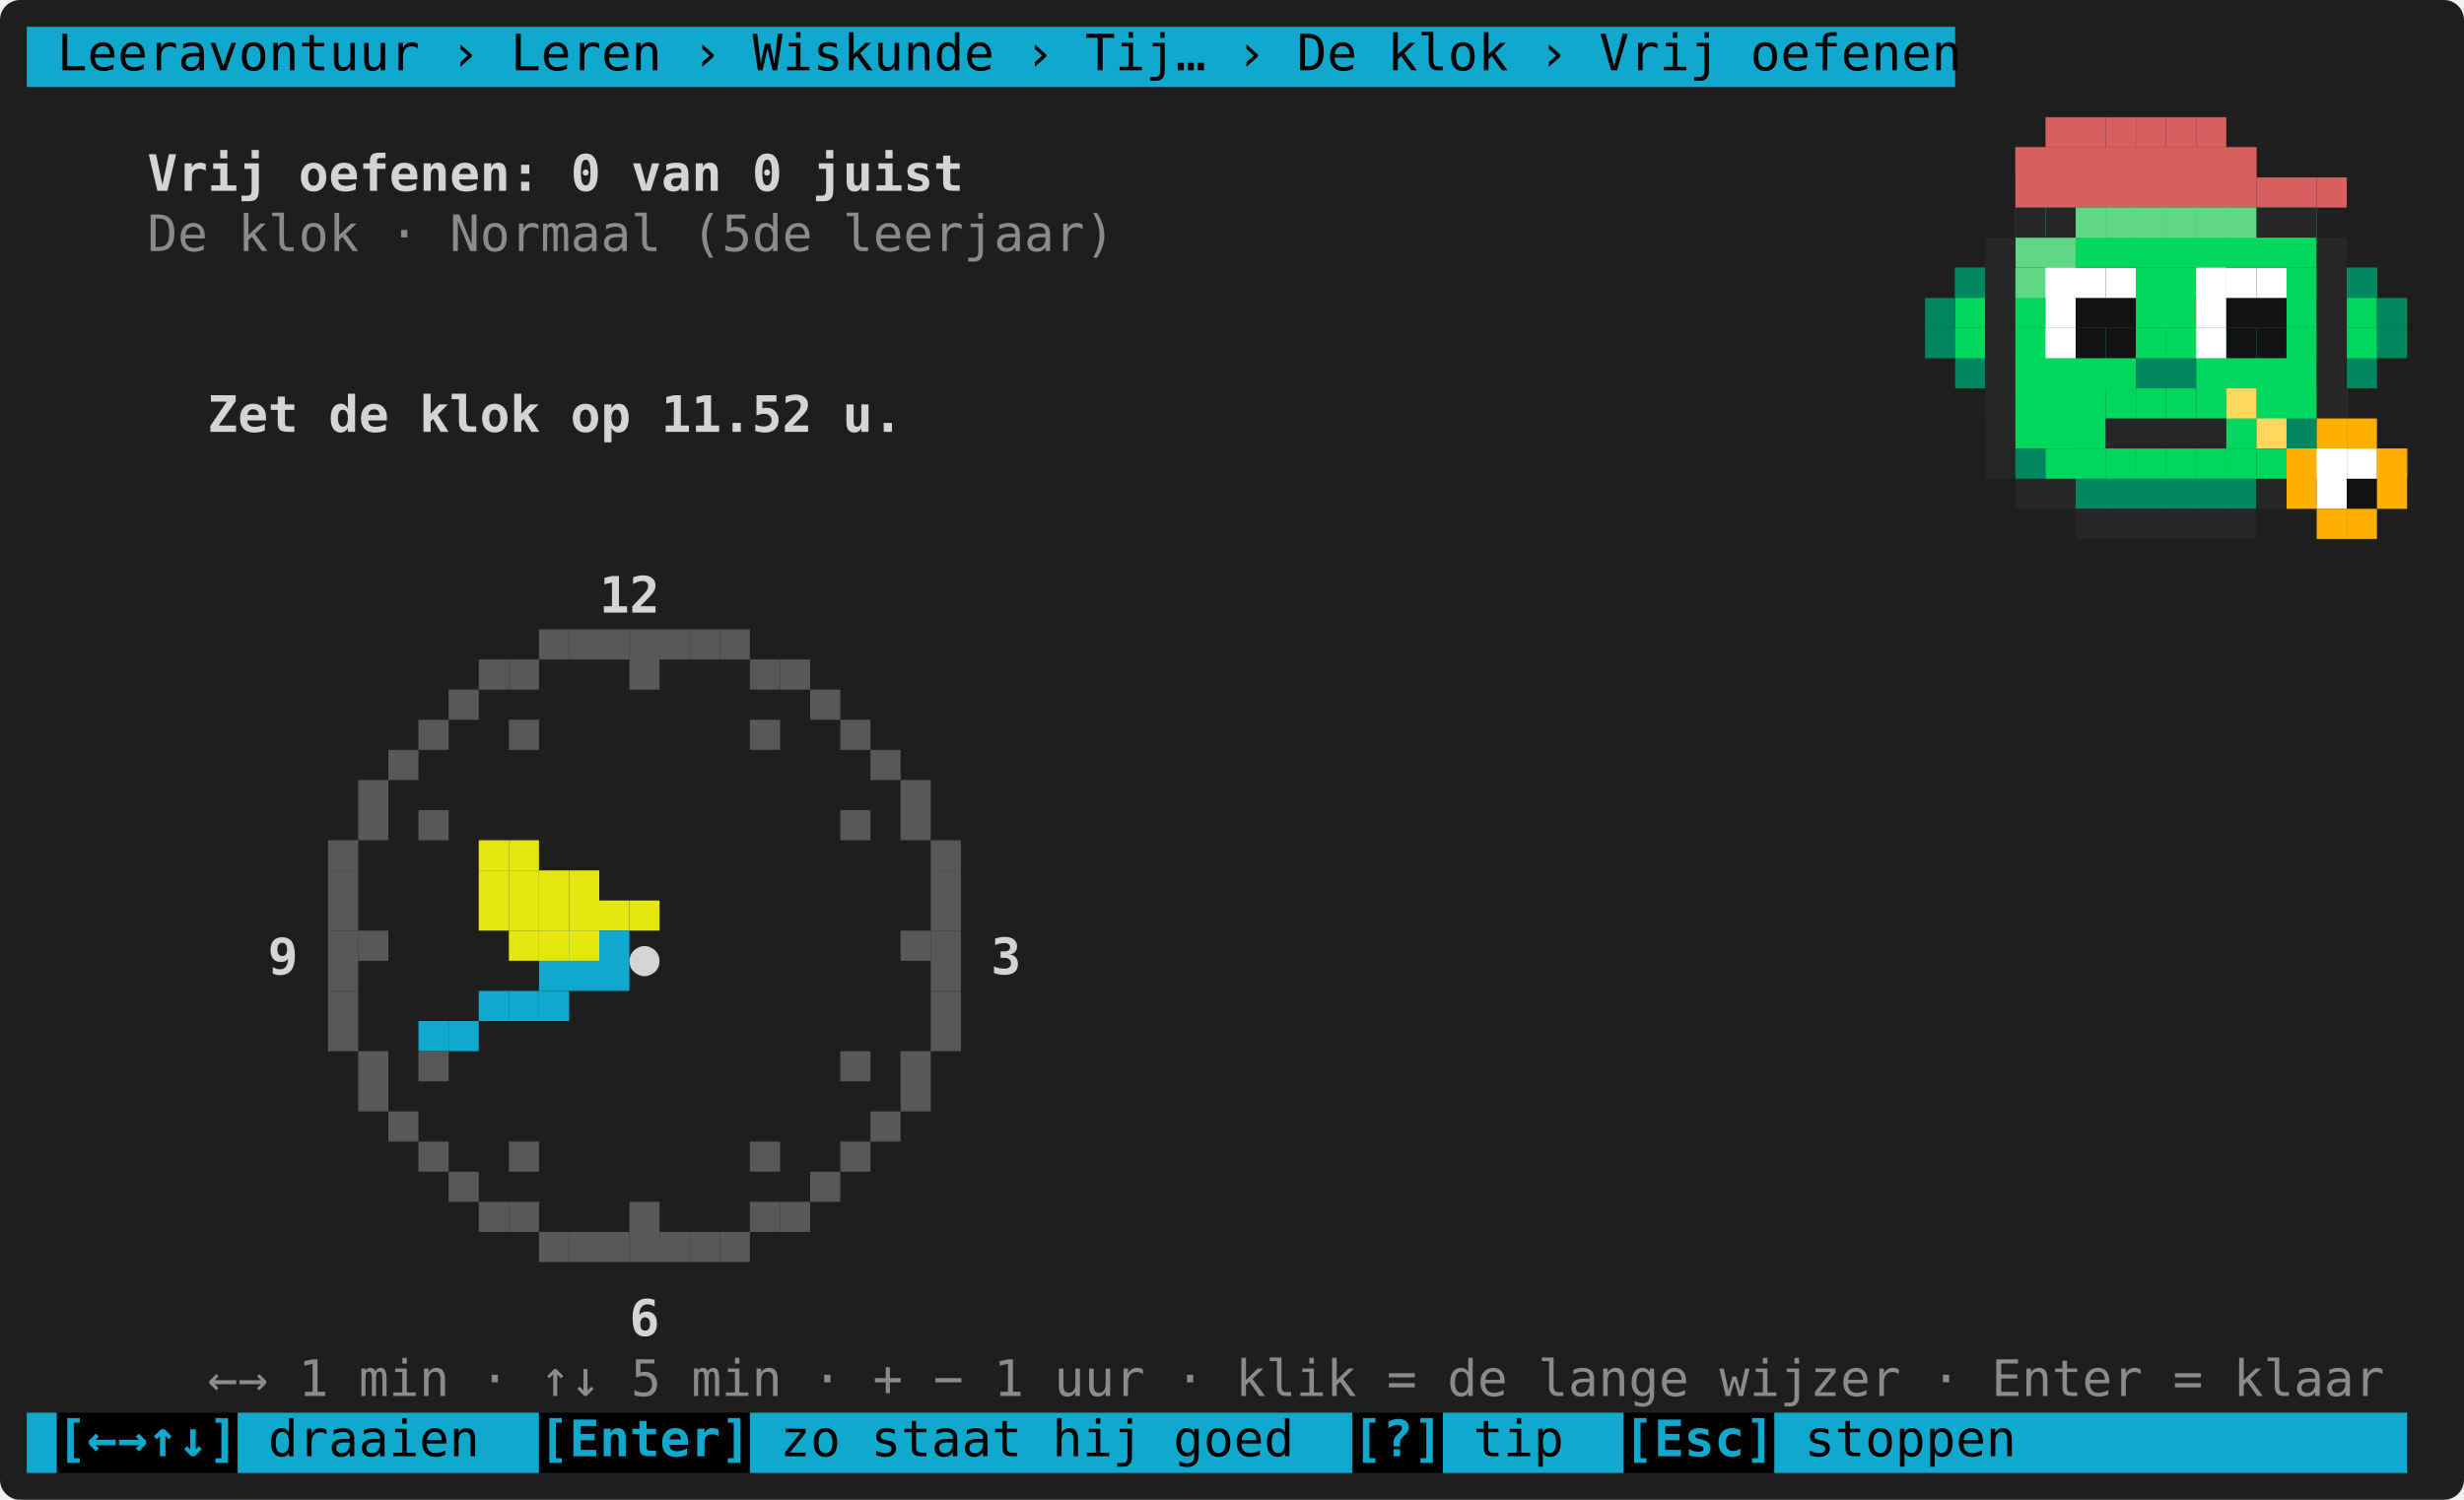
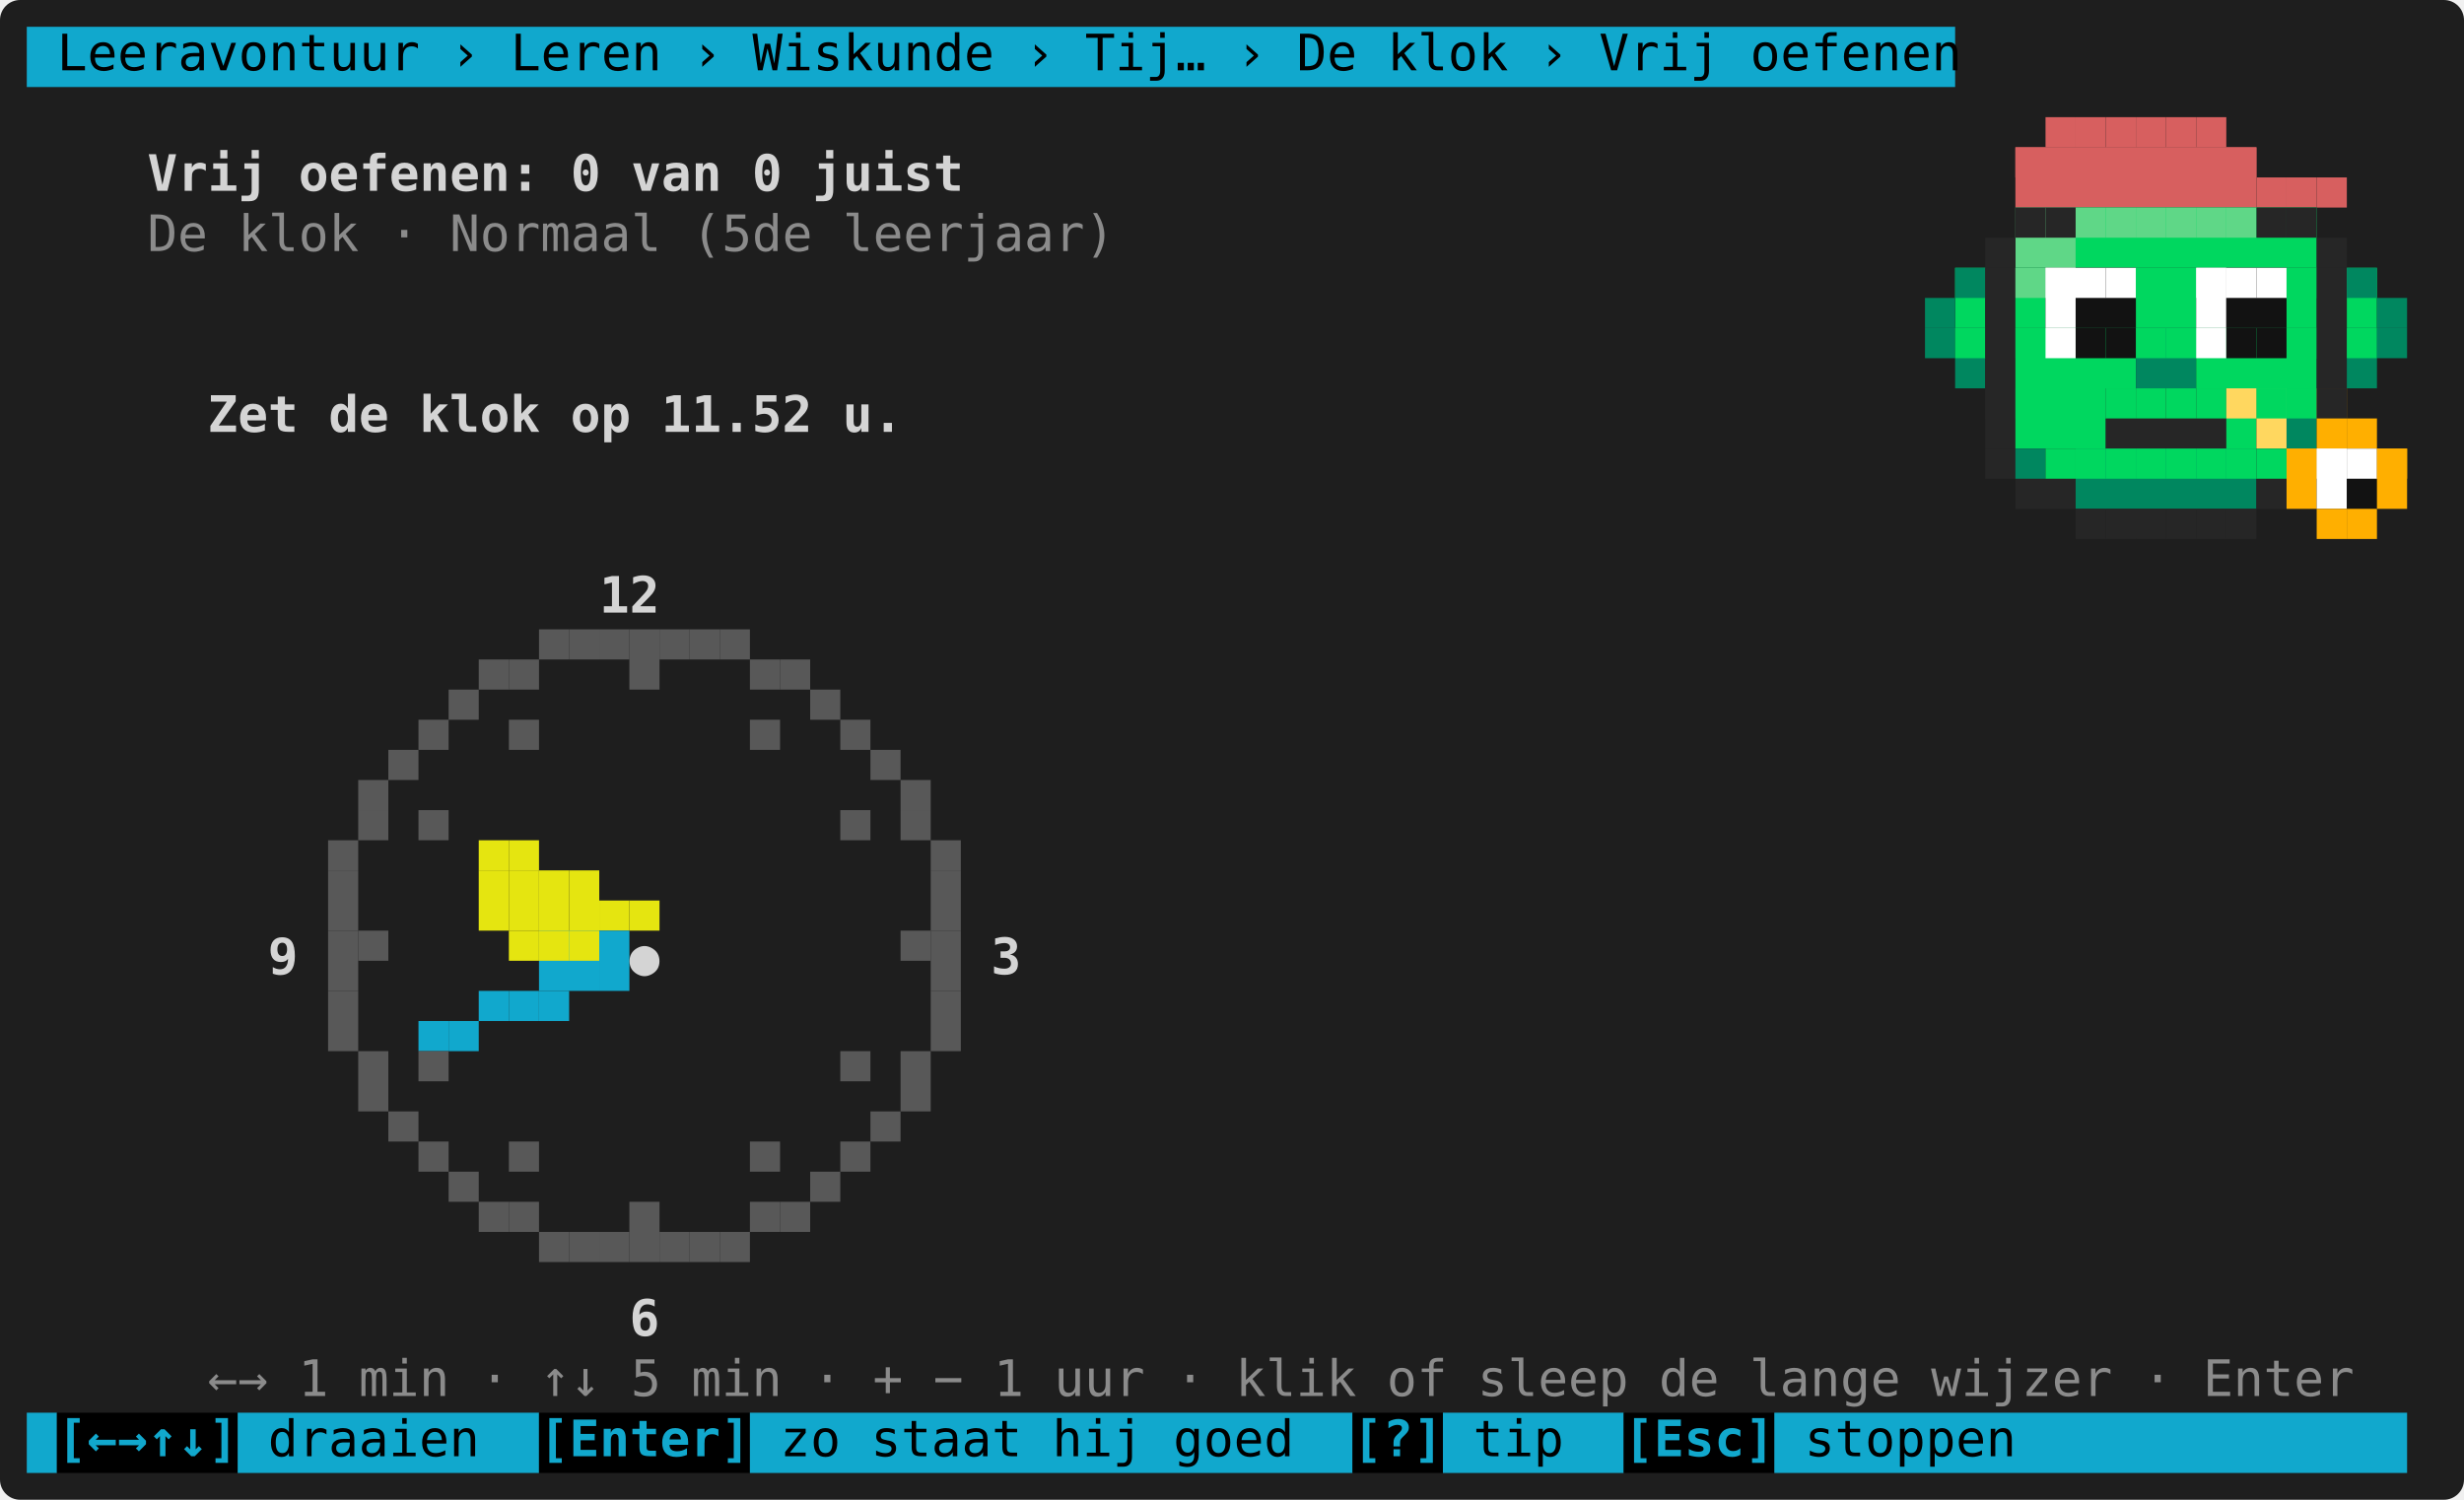
<svg xmlns="http://www.w3.org/2000/svg" width="736" height="448" viewBox="0 0 736 448" role="img" aria-label="De wijzers zetten: de uurwijzer draait mee">
  <rect width="736" height="448" rx="6" fill="#1e1e1e" />
  <g font-family="DejaVu Sans Mono, Menlo, Consolas, monospace" font-size="15">
    <rect x="8" y="8" width="576" height="18" fill="#11a8cd" />
    <text x="8" y="21" textLength="576" lengthAdjust="spacingAndGlyphs" xml:space="preserve" fill="#000000"> Leeravontuur › Leren › Wiskunde › Tij… › De klok › Vrij oefenen</text>
    <rect x="611" y="35" width="9" height="9" fill="#d75f5f" />
    <rect x="620" y="35" width="9" height="9" fill="#d75f5f" />
    <rect x="629" y="35" width="9" height="9" fill="#d75f5f" />
    <rect x="638" y="35" width="9" height="9" fill="#d75f5f" />
    <rect x="647" y="35" width="9" height="9" fill="#d75f5f" />
    <rect x="656" y="35" width="9" height="9" fill="#d75f5f" />
    <rect x="602" y="44" width="72" height="18" fill="#d75f5f" />
    <rect x="602" y="44" width="9" height="9" fill="#d75f5f" />
    <rect x="611" y="44" width="9" height="9" fill="#d75f5f" />
    <rect x="620" y="44" width="9" height="9" fill="#d75f5f" />
    <rect x="629" y="44" width="9" height="9" fill="#d75f5f" />
    <rect x="638" y="44" width="9" height="9" fill="#d75f5f" />
    <rect x="647" y="44" width="9" height="9" fill="#d75f5f" />
    <rect x="656" y="44" width="9" height="9" fill="#d75f5f" />
    <rect x="665" y="44" width="9" height="9" fill="#d75f5f" />
    <rect x="674" y="53" width="9" height="9" fill="#d75f5f" />
    <rect x="683" y="53" width="9" height="9" fill="#d75f5f" />
    <rect x="692" y="53" width="9" height="9" fill="#d75f5f" />
    <text x="44" y="57" textLength="243" lengthAdjust="spacingAndGlyphs" xml:space="preserve" fill="#d4d4d4" font-weight="bold">Vrij oefenen: 0 van 0 juist</text>
    <rect x="602" y="62" width="18" height="18" fill="#5fd787" />
    <rect x="620" y="62" width="72" height="18" fill="#00d75f" />
    <rect x="593" y="71" width="9" height="9" fill="#262626" />
    <rect x="602" y="62" width="9" height="9" fill="#262626" />
    <rect x="611" y="62" width="9" height="9" fill="#262626" />
    <rect x="620" y="62" width="9" height="9" fill="#5fd787" />
    <rect x="629" y="62" width="9" height="9" fill="#5fd787" />
    <rect x="638" y="62" width="9" height="9" fill="#5fd787" />
    <rect x="647" y="62" width="9" height="9" fill="#5fd787" />
    <rect x="656" y="62" width="9" height="9" fill="#5fd787" />
    <rect x="665" y="62" width="9" height="9" fill="#5fd787" />
    <rect x="674" y="62" width="9" height="9" fill="#262626" />
    <rect x="683" y="62" width="9" height="9" fill="#262626" />
    <rect x="692" y="71" width="9" height="9" fill="#262626" />
    <text x="44" y="75" textLength="288" lengthAdjust="spacingAndGlyphs" xml:space="preserve" fill="#d4d4d4" opacity="0.6">De klok · Normaal (5de leerjaar)</text>
    <rect x="584" y="80" width="9" height="18" fill="#00d75f" />
    <rect x="593" y="80" width="9" height="18" fill="#262626" />
    <rect x="602" y="80" width="9" height="18" fill="#00d75f" />
    <rect x="611" y="80" width="9" height="18" fill="#ffffff" />
    <rect x="620" y="80" width="18" height="18" fill="#121212" />
    <rect x="638" y="80" width="18" height="18" fill="#00d75f" />
    <rect x="656" y="80" width="9" height="18" fill="#ffffff" />
    <rect x="665" y="80" width="18" height="18" fill="#121212" />
    <rect x="683" y="80" width="9" height="18" fill="#00d75f" />
    <rect x="692" y="80" width="9" height="18" fill="#262626" />
    <rect x="701" y="80" width="9" height="18" fill="#00d75f" />
    <rect x="575" y="89" width="9" height="9" fill="#00875f" />
    <rect x="584" y="80" width="9" height="9" fill="#00875f" />
    <rect x="593" y="80" width="9" height="9" fill="#262626" />
    <rect x="602" y="80" width="9" height="9" fill="#5fd787" />
    <rect x="611" y="80" width="9" height="9" fill="#ffffff" />
    <rect x="620" y="80" width="9" height="9" fill="#ffffff" />
    <rect x="629" y="80" width="9" height="9" fill="#ffffff" />
    <rect x="638" y="80" width="9" height="9" fill="#00d75f" />
    <rect x="647" y="80" width="9" height="9" fill="#00d75f" />
    <rect x="656" y="80" width="9" height="9" fill="#ffffff" />
    <rect x="665" y="80" width="9" height="9" fill="#ffffff" />
    <rect x="674" y="80" width="9" height="9" fill="#ffffff" />
    <rect x="683" y="80" width="9" height="9" fill="#00d75f" />
    <rect x="692" y="80" width="9" height="9" fill="#262626" />
    <rect x="701" y="80" width="9" height="9" fill="#00875f" />
    <rect x="710" y="89" width="9" height="9" fill="#00875f" />
    <rect x="584" y="98" width="9" height="18" fill="#00875f" />
    <rect x="593" y="98" width="9" height="18" fill="#262626" />
    <rect x="602" y="98" width="36" height="18" fill="#00d75f" />
    <rect x="638" y="98" width="18" height="18" fill="#00875f" />
    <rect x="656" y="98" width="36" height="18" fill="#00d75f" />
    <rect x="692" y="98" width="9" height="18" fill="#262626" />
    <rect x="701" y="98" width="9" height="18" fill="#00875f" />
    <rect x="575" y="98" width="9" height="9" fill="#00875f" />
    <rect x="584" y="98" width="9" height="9" fill="#00d75f" />
    <rect x="593" y="98" width="9" height="9" fill="#262626" />
    <rect x="602" y="98" width="9" height="9" fill="#00d75f" />
    <rect x="611" y="98" width="9" height="9" fill="#ffffff" />
    <rect x="620" y="98" width="9" height="9" fill="#121212" />
    <rect x="629" y="98" width="9" height="9" fill="#121212" />
    <rect x="638" y="98" width="9" height="9" fill="#00d75f" />
    <rect x="647" y="98" width="9" height="9" fill="#00d75f" />
    <rect x="656" y="98" width="9" height="9" fill="#ffffff" />
    <rect x="665" y="98" width="9" height="9" fill="#121212" />
    <rect x="674" y="98" width="9" height="9" fill="#121212" />
    <rect x="683" y="98" width="9" height="9" fill="#00d75f" />
    <rect x="692" y="98" width="9" height="9" fill="#262626" />
    <rect x="701" y="98" width="9" height="9" fill="#00d75f" />
    <rect x="710" y="98" width="9" height="9" fill="#00875f" />
    <rect x="593" y="116" width="9" height="18" fill="#262626" />
    <rect x="602" y="116" width="27" height="18" fill="#00d75f" />
    <rect x="629" y="116" width="36" height="18" fill="#262626" />
    <rect x="665" y="116" width="9" height="18" fill="#00d75f" />
    <rect x="674" y="116" width="9" height="18" fill="#ffd75f" />
    <rect x="683" y="116" width="9" height="18" fill="#00875f" />
    <rect x="692" y="116" width="9" height="18" fill="#ffaf00" />
    <rect x="593" y="116" width="9" height="9" fill="#262626" />
    <rect x="602" y="116" width="9" height="9" fill="#00d75f" />
    <rect x="611" y="116" width="9" height="9" fill="#00d75f" />
    <rect x="620" y="116" width="9" height="9" fill="#00d75f" />
    <rect x="629" y="116" width="9" height="9" fill="#00d75f" />
    <rect x="638" y="116" width="9" height="9" fill="#00d75f" />
    <rect x="647" y="116" width="9" height="9" fill="#00d75f" />
    <rect x="656" y="116" width="9" height="9" fill="#00d75f" />
    <rect x="665" y="116" width="9" height="9" fill="#ffd75f" />
    <rect x="674" y="116" width="9" height="9" fill="#00d75f" />
    <rect x="683" y="116" width="9" height="9" fill="#00d75f" />
    <rect x="692" y="116" width="9" height="9" fill="#262626" />
    <rect x="701" y="125" width="9" height="9" fill="#ffaf00" />
    <text x="62" y="129" textLength="225" lengthAdjust="spacingAndGlyphs" xml:space="preserve" fill="#d4d4d4" font-weight="bold">Zet de klok op 11.52 u.  </text>
    <rect x="602" y="134" width="18" height="18" fill="#262626" />
    <rect x="620" y="134" width="54" height="18" fill="#00875f" />
    <rect x="674" y="134" width="9" height="18" fill="#262626" />
    <rect x="683" y="134" width="9" height="18" fill="#ffaf00" />
    <rect x="692" y="134" width="9" height="18" fill="#ffffff" />
    <rect x="701" y="134" width="9" height="18" fill="#121212" />
    <rect x="710" y="134" width="9" height="18" fill="#ffaf00" />
    <rect x="593" y="134" width="9" height="9" fill="#262626" />
    <rect x="602" y="134" width="9" height="9" fill="#00875f" />
    <rect x="611" y="134" width="9" height="9" fill="#00d75f" />
    <rect x="620" y="134" width="9" height="9" fill="#00d75f" />
    <rect x="629" y="134" width="9" height="9" fill="#00d75f" />
    <rect x="638" y="134" width="9" height="9" fill="#00d75f" />
    <rect x="647" y="134" width="9" height="9" fill="#00d75f" />
    <rect x="656" y="134" width="9" height="9" fill="#00d75f" />
    <rect x="665" y="134" width="9" height="9" fill="#00d75f" />
    <rect x="674" y="134" width="9" height="9" fill="#00d75f" />
    <rect x="683" y="134" width="9" height="9" fill="#ffaf00" />
    <rect x="692" y="134" width="9" height="9" fill="#ffffff" />
    <rect x="701" y="134" width="9" height="9" fill="#ffffff" />
    <rect x="710" y="134" width="9" height="9" fill="#ffaf00" />
    <rect x="620" y="152" width="9" height="9" fill="#262626" />
    <rect x="629" y="152" width="9" height="9" fill="#262626" />
    <rect x="638" y="152" width="9" height="9" fill="#262626" />
    <rect x="647" y="152" width="9" height="9" fill="#262626" />
    <rect x="656" y="152" width="9" height="9" fill="#262626" />
    <rect x="665" y="152" width="9" height="9" fill="#262626" />
    <rect x="692" y="152" width="9" height="9" fill="#ffaf00" />
    <rect x="701" y="152" width="9" height="9" fill="#ffaf00" />
    <text x="179" y="183" textLength="18" lengthAdjust="spacingAndGlyphs" xml:space="preserve" fill="#d4d4d4" font-weight="bold">12</text>
    <rect x="143" y="197" width="9" height="9" fill="#585858" />
    <rect x="152" y="197" width="9" height="9" fill="#585858" />
    <rect x="161" y="188" width="9" height="9" fill="#585858" />
    <rect x="170" y="188" width="9" height="9" fill="#585858" />
    <rect x="179" y="188" width="9" height="9" fill="#585858" />
    <rect x="188" y="188" width="9" height="18" fill="#585858" />
    <rect x="197" y="188" width="9" height="9" fill="#585858" />
    <rect x="206" y="188" width="9" height="9" fill="#585858" />
    <rect x="215" y="188" width="9" height="9" fill="#585858" />
    <rect x="224" y="197" width="9" height="9" fill="#585858" />
    <rect x="233" y="197" width="9" height="9" fill="#585858" />
    <rect x="125" y="215" width="9" height="9" fill="#585858" />
    <rect x="134" y="206" width="9" height="9" fill="#585858" />
    <rect x="152" y="215" width="9" height="9" fill="#585858" />
    <rect x="224" y="215" width="9" height="9" fill="#585858" />
    <rect x="242" y="206" width="9" height="9" fill="#585858" />
    <rect x="251" y="215" width="9" height="9" fill="#585858" />
    <rect x="107" y="233" width="9" height="9" fill="#585858" />
    <rect x="116" y="224" width="9" height="9" fill="#585858" />
    <rect x="260" y="224" width="9" height="9" fill="#585858" />
    <rect x="269" y="233" width="9" height="9" fill="#585858" />
    <rect x="98" y="251" width="9" height="9" fill="#585858" />
    <rect x="107" y="242" width="9" height="9" fill="#585858" />
    <rect x="125" y="242" width="9" height="9" fill="#585858" />
    <rect x="143" y="251" width="9" height="9" fill="#e5e510" />
    <rect x="152" y="251" width="9" height="9" fill="#e5e510" />
    <rect x="251" y="242" width="9" height="9" fill="#585858" />
    <rect x="269" y="242" width="9" height="9" fill="#585858" />
    <rect x="278" y="251" width="9" height="9" fill="#585858" />
    <rect x="98" y="260" width="9" height="18" fill="#585858" />
    <rect x="143" y="260" width="9" height="18" fill="#e5e510" />
    <rect x="152" y="260" width="9" height="18" fill="#e5e510" />
    <rect x="161" y="260" width="9" height="18" fill="#e5e510" />
    <rect x="170" y="260" width="9" height="18" fill="#e5e510" />
    <rect x="179" y="269" width="9" height="9" fill="#e5e510" />
    <rect x="188" y="269" width="9" height="9" fill="#e5e510" />
    <rect x="278" y="260" width="9" height="18" fill="#585858" />
    <rect x="161" y="278" width="18" height="18" fill="#11a8cd" />
    <rect x="98" y="278" width="9" height="18" fill="#585858" />
    <rect x="107" y="278" width="9" height="9" fill="#585858" />
    <rect x="152" y="278" width="9" height="9" fill="#e5e510" />
    <rect x="161" y="278" width="9" height="9" fill="#e5e510" />
    <rect x="170" y="278" width="9" height="9" fill="#e5e510" />
    <rect x="179" y="278" width="9" height="18" fill="#11a8cd" />
    <rect x="269" y="278" width="9" height="9" fill="#585858" />
    <rect x="278" y="278" width="9" height="18" fill="#585858" />
    <text x="80" y="291" textLength="9" lengthAdjust="spacingAndGlyphs" xml:space="preserve" fill="#d4d4d4" font-weight="bold">9</text>
    <text x="188" y="291" textLength="9" lengthAdjust="spacingAndGlyphs" xml:space="preserve" fill="#d4d4d4" font-weight="bold">●</text>
    <text x="296" y="291" textLength="9" lengthAdjust="spacingAndGlyphs" xml:space="preserve" fill="#d4d4d4" font-weight="bold">3</text>
    <rect x="98" y="296" width="9" height="18" fill="#585858" />
    <rect x="125" y="305" width="9" height="9" fill="#11a8cd" />
    <rect x="134" y="305" width="9" height="9" fill="#11a8cd" />
    <rect x="143" y="296" width="9" height="9" fill="#11a8cd" />
    <rect x="152" y="296" width="9" height="9" fill="#11a8cd" />
    <rect x="161" y="296" width="9" height="9" fill="#11a8cd" />
    <rect x="278" y="296" width="9" height="18" fill="#585858" />
    <rect x="107" y="314" width="9" height="18" fill="#585858" />
    <rect x="125" y="314" width="9" height="9" fill="#585858" />
    <rect x="251" y="314" width="9" height="9" fill="#585858" />
    <rect x="269" y="314" width="9" height="18" fill="#585858" />
    <rect x="116" y="332" width="9" height="9" fill="#585858" />
    <rect x="125" y="341" width="9" height="9" fill="#585858" />
    <rect x="152" y="341" width="9" height="9" fill="#585858" />
    <rect x="224" y="341" width="9" height="9" fill="#585858" />
    <rect x="251" y="341" width="9" height="9" fill="#585858" />
    <rect x="260" y="332" width="9" height="9" fill="#585858" />
    <rect x="134" y="350" width="9" height="9" fill="#585858" />
    <rect x="143" y="359" width="9" height="9" fill="#585858" />
    <rect x="152" y="359" width="9" height="9" fill="#585858" />
    <rect x="188" y="359" width="9" height="9" fill="#585858" />
    <rect x="224" y="359" width="9" height="9" fill="#585858" />
    <rect x="233" y="359" width="9" height="9" fill="#585858" />
    <rect x="242" y="350" width="9" height="9" fill="#585858" />
    <rect x="161" y="368" width="9" height="9" fill="#585858" />
    <rect x="170" y="368" width="9" height="9" fill="#585858" />
    <rect x="179" y="368" width="9" height="9" fill="#585858" />
    <rect x="188" y="368" width="9" height="9" fill="#585858" />
    <rect x="197" y="368" width="9" height="9" fill="#585858" />
    <rect x="206" y="368" width="9" height="9" fill="#585858" />
    <rect x="215" y="368" width="9" height="9" fill="#585858" />
    <text x="188" y="399" textLength="9" lengthAdjust="spacingAndGlyphs" xml:space="preserve" fill="#d4d4d4" font-weight="bold">6</text>
-     <text x="62" y="417" textLength="648" lengthAdjust="spacingAndGlyphs" xml:space="preserve" fill="#d4d4d4" opacity="0.6">←→ 1 min · ↑↓ 5 min · + − 1 uur · klik = de lange wijzer · Enter = klaar</text>
+     <text x="62" y="417" textLength="639" lengthAdjust="spacingAndGlyphs" xml:space="preserve" fill="#d4d4d4" opacity="0.6">←→ 1 min · ↑↓ 5 min · + − 1 uur · klik of sleep de lange wijzer · Enter</text>
    <rect x="8" y="422" width="9" height="18" fill="#11a8cd" />
    <rect x="17" y="422" width="54" height="18" fill="#000000" />
    <rect x="71" y="422" width="90" height="18" fill="#11a8cd" />
    <rect x="161" y="422" width="63" height="18" fill="#000000" />
    <rect x="224" y="422" width="180" height="18" fill="#11a8cd" />
    <rect x="404" y="422" width="27" height="18" fill="#000000" />
    <rect x="431" y="422" width="54" height="18" fill="#11a8cd" />
    <rect x="485" y="422" width="45" height="18" fill="#000000" />
    <rect x="530" y="422" width="189" height="18" fill="#11a8cd" />
    <text x="17" y="435" textLength="54" lengthAdjust="spacingAndGlyphs" xml:space="preserve" fill="#11a8cd" font-weight="bold">[←→↑↓]</text>
    <text x="71" y="435" textLength="90" lengthAdjust="spacingAndGlyphs" xml:space="preserve" fill="#000000"> draaien  </text>
    <text x="161" y="435" textLength="63" lengthAdjust="spacingAndGlyphs" xml:space="preserve" fill="#11a8cd" font-weight="bold">[Enter]</text>
    <text x="224" y="435" textLength="180" lengthAdjust="spacingAndGlyphs" xml:space="preserve" fill="#000000"> zo staat hij goed  </text>
    <text x="404" y="435" textLength="27" lengthAdjust="spacingAndGlyphs" xml:space="preserve" fill="#11a8cd" font-weight="bold">[?]</text>
    <text x="431" y="435" textLength="54" lengthAdjust="spacingAndGlyphs" xml:space="preserve" fill="#000000"> tip  </text>
    <text x="485" y="435" textLength="45" lengthAdjust="spacingAndGlyphs" xml:space="preserve" fill="#11a8cd" font-weight="bold">[Esc]</text>
    <text x="530" y="435" textLength="189" lengthAdjust="spacingAndGlyphs" xml:space="preserve" fill="#000000"> stoppen             </text>
  </g>
</svg>
